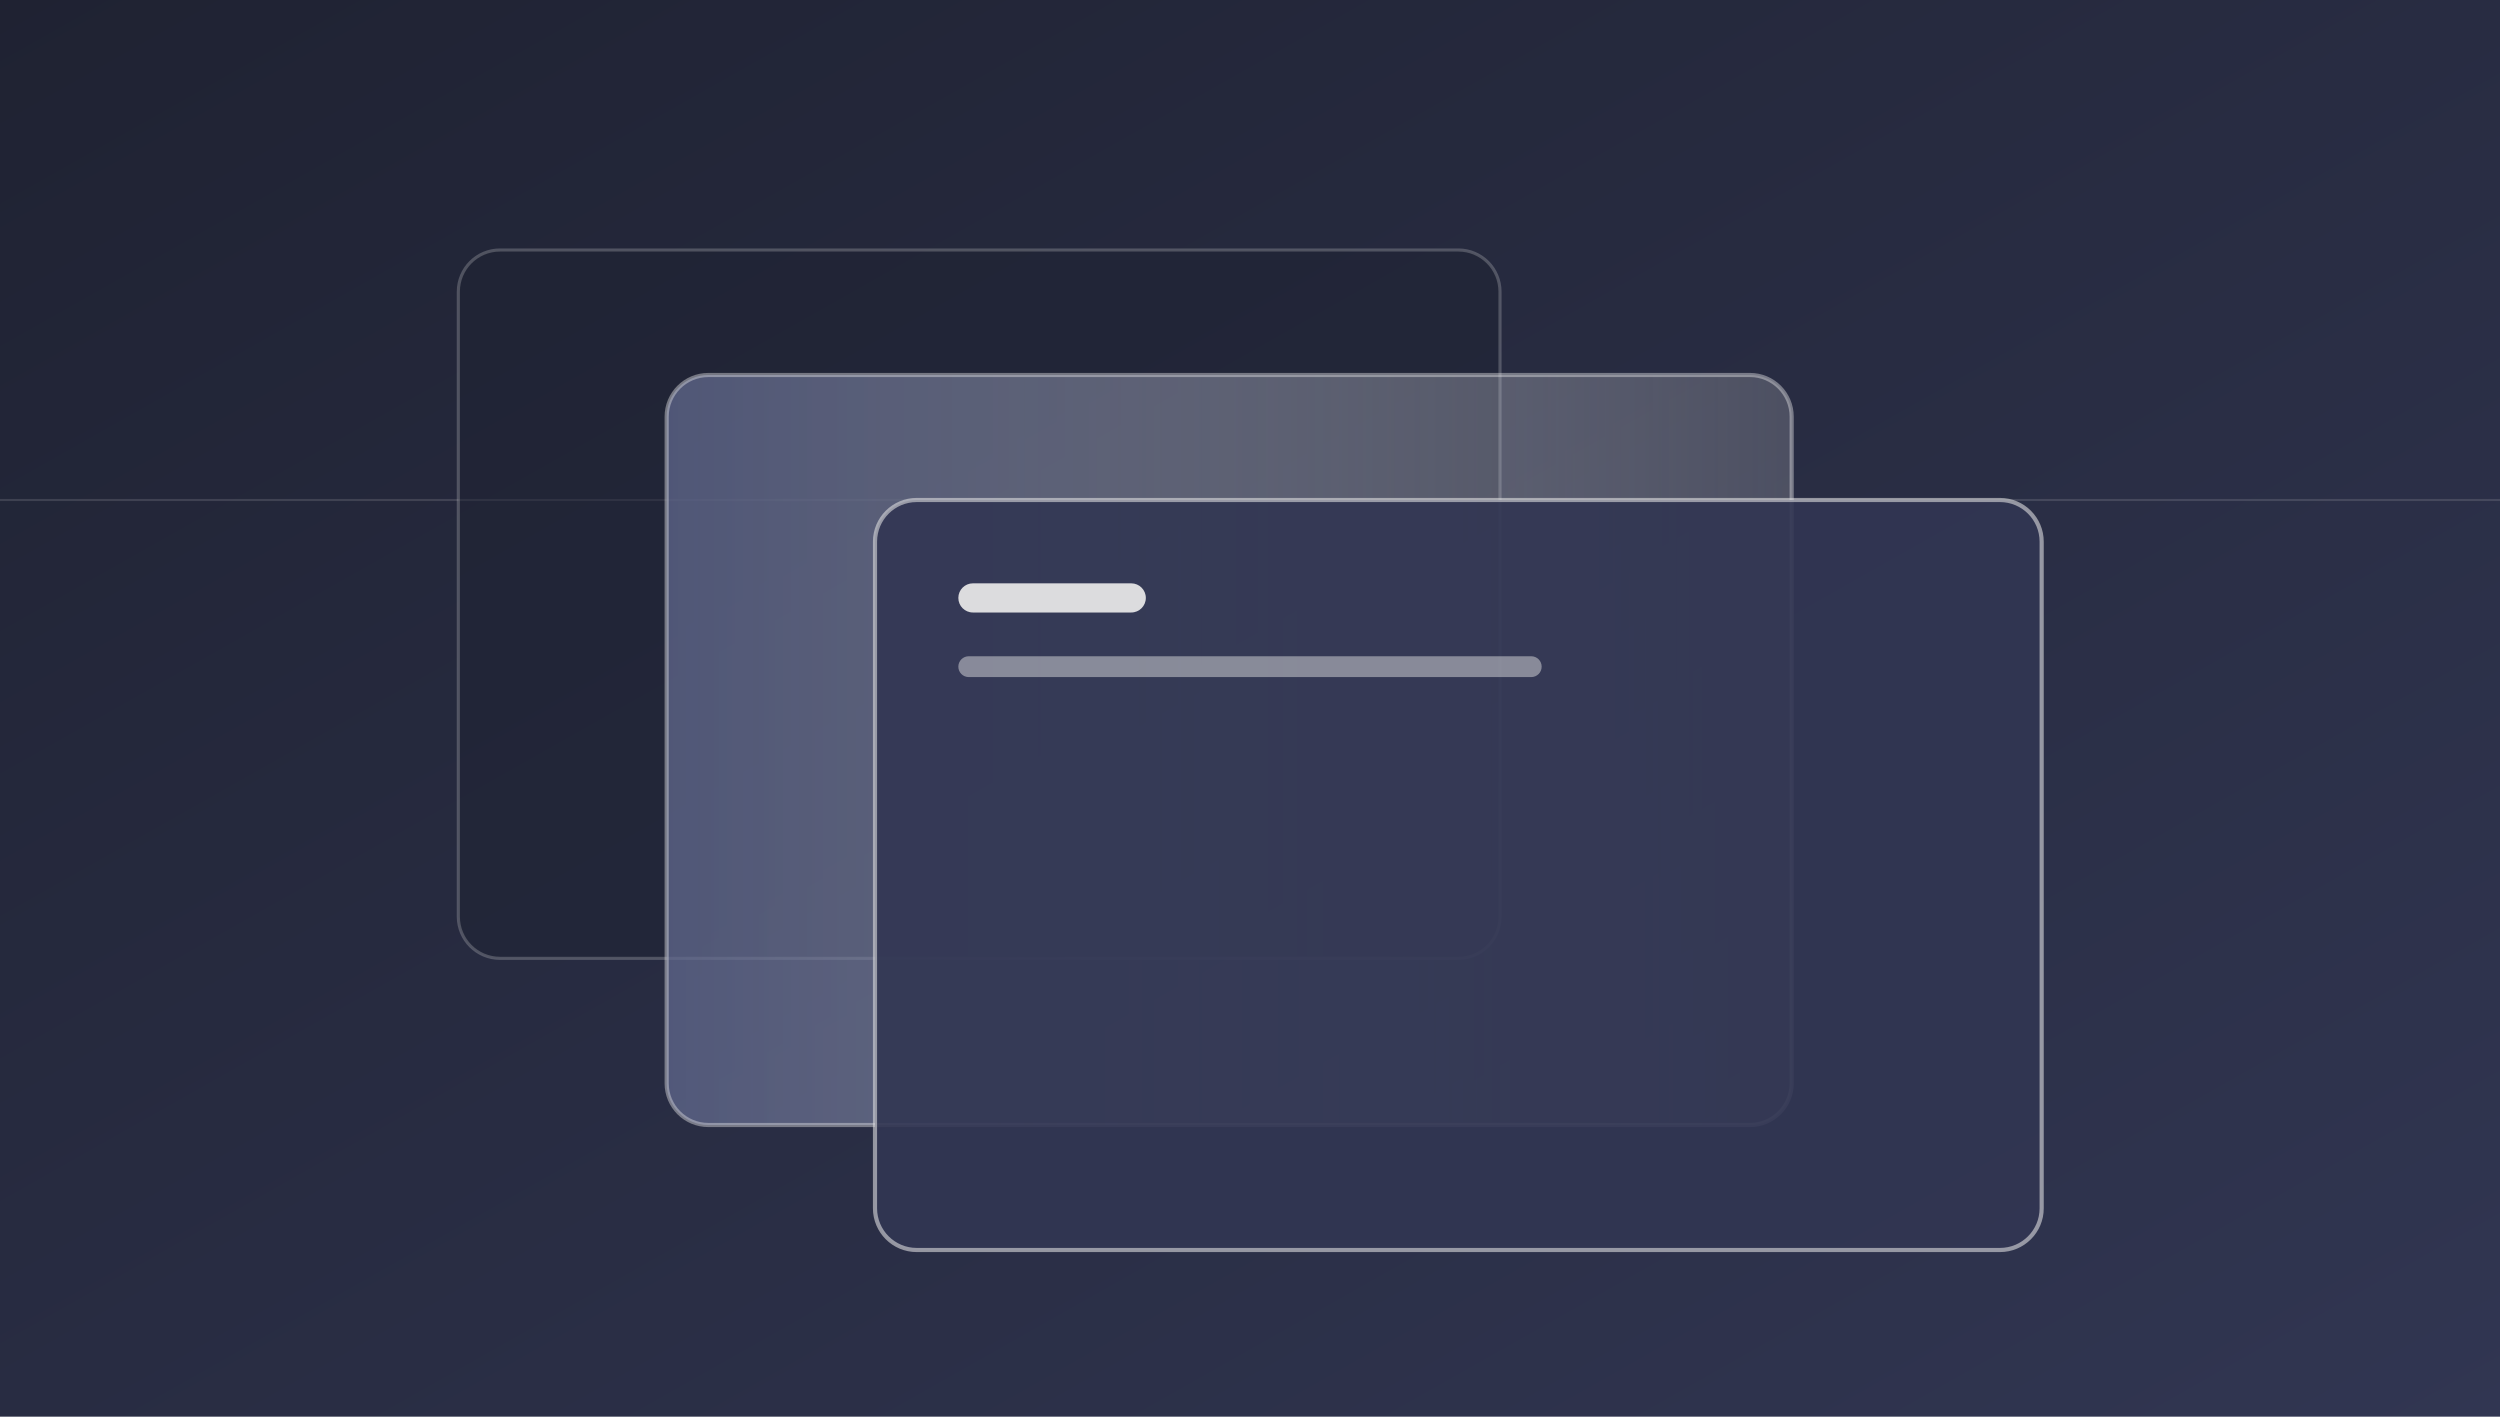
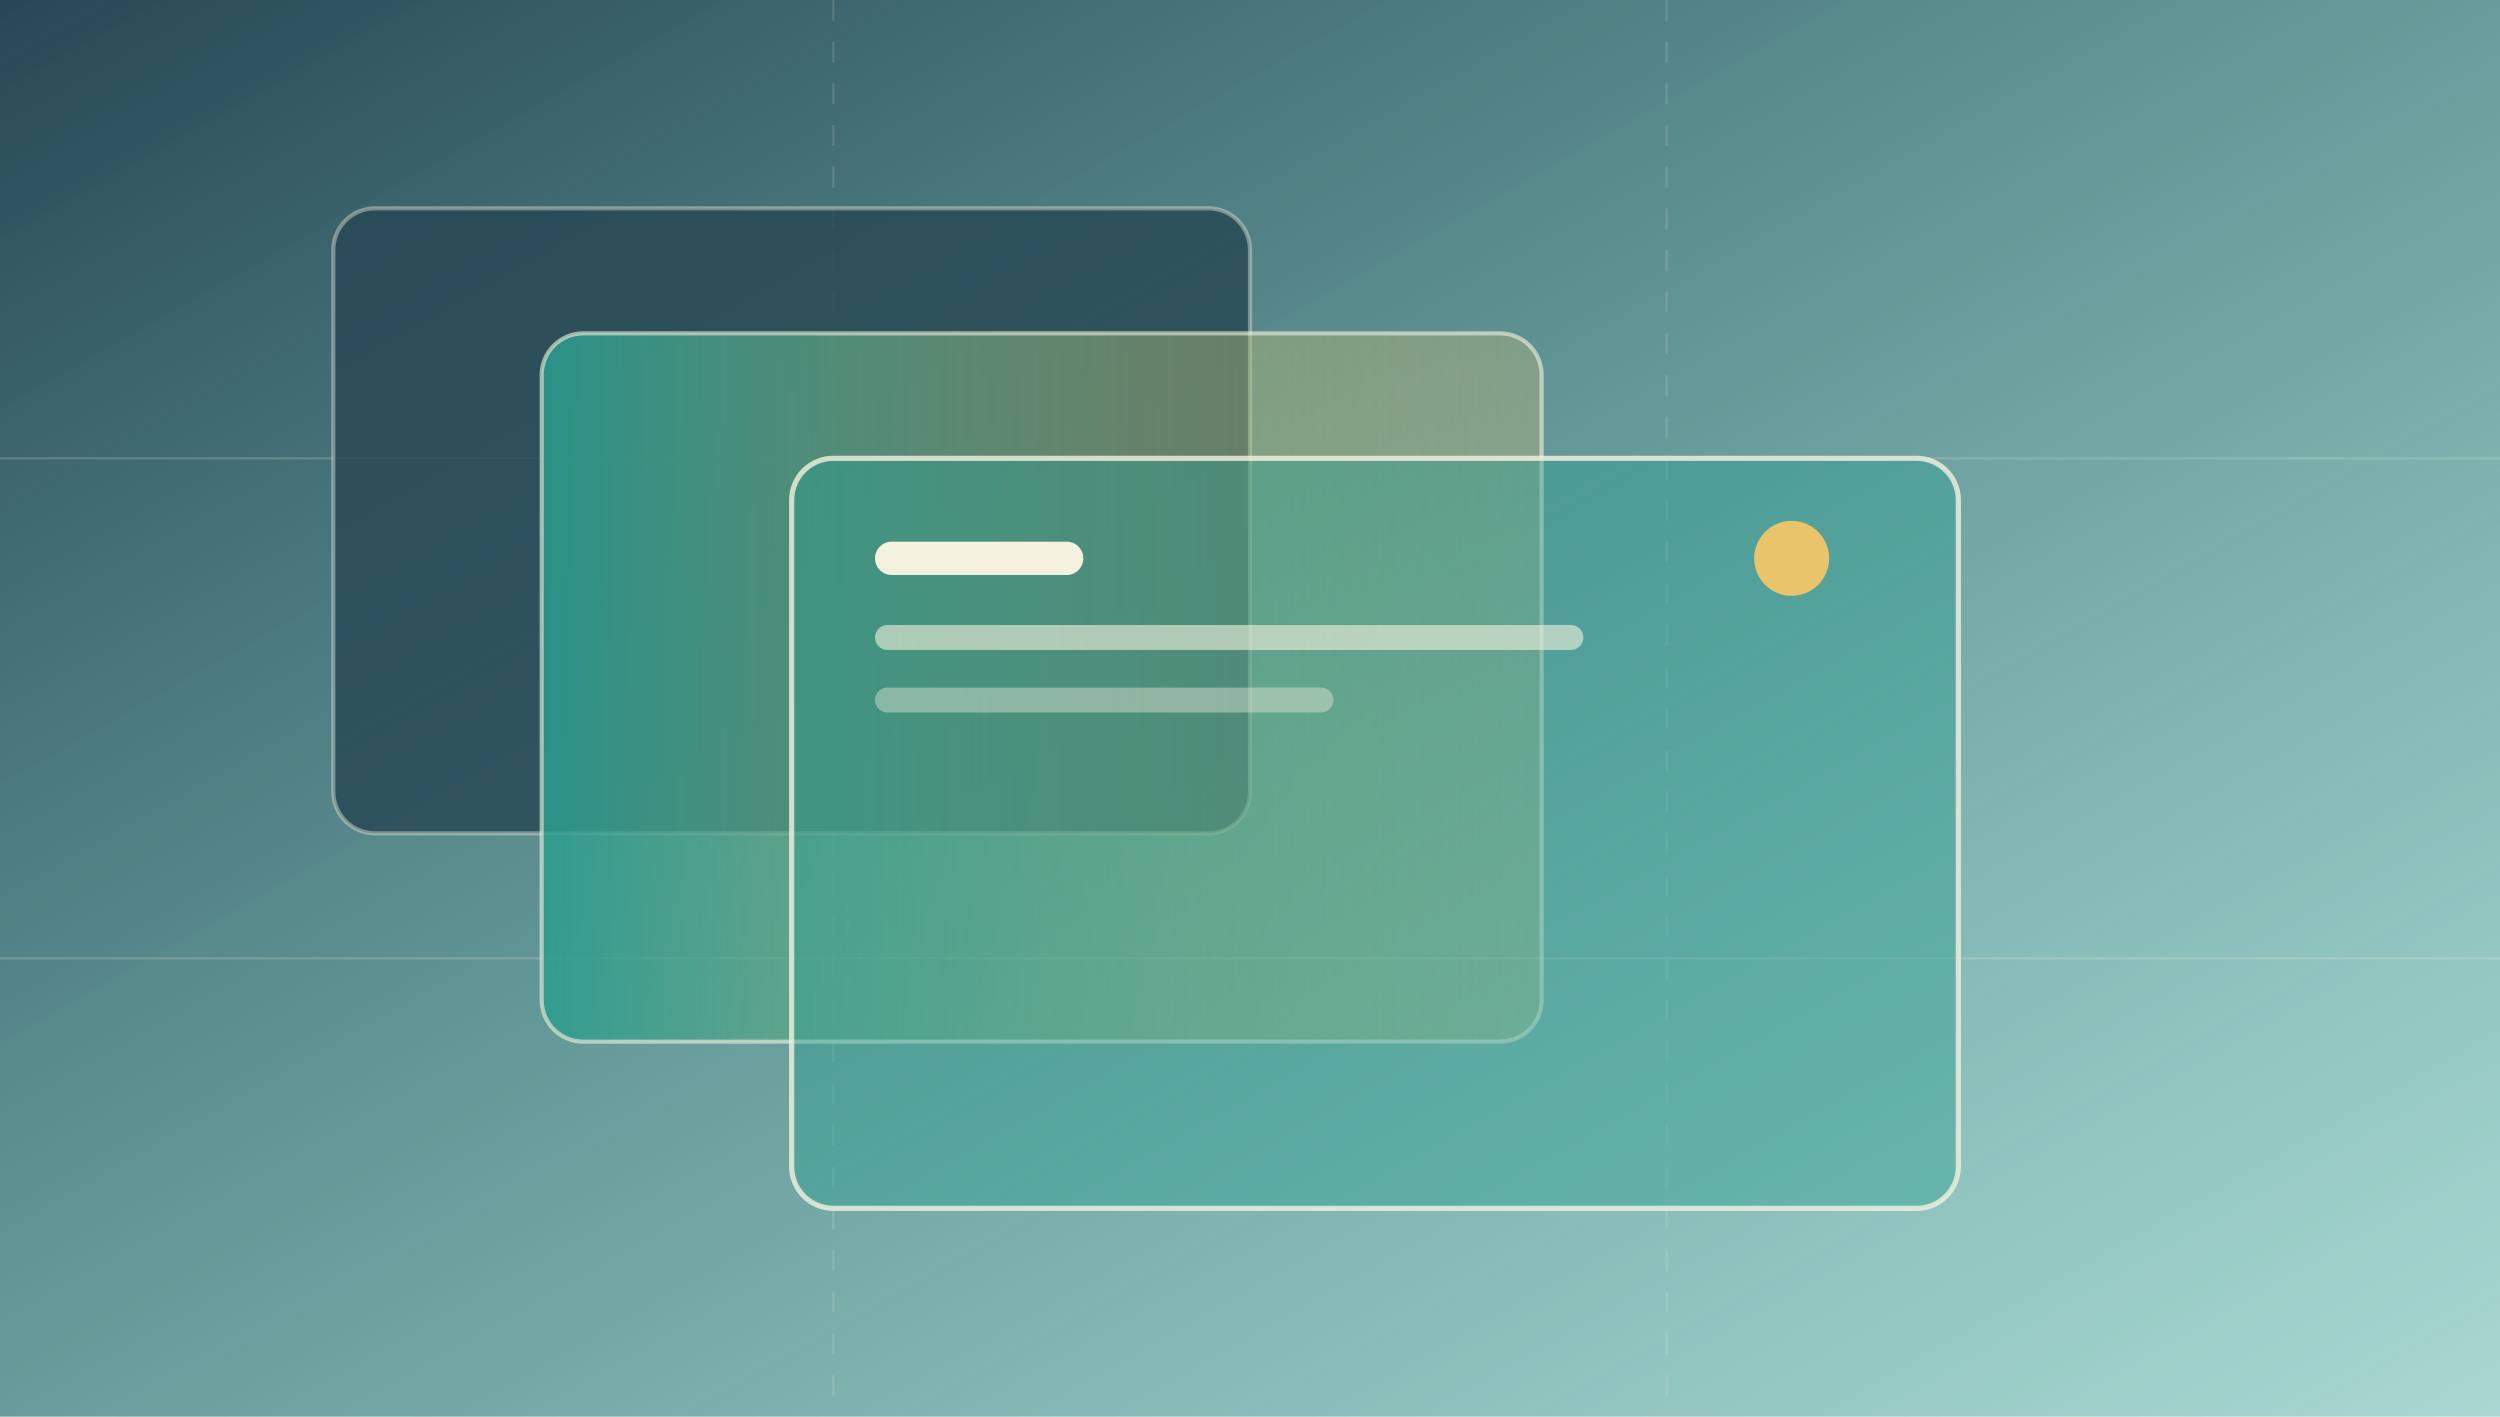
<svg xmlns="http://www.w3.org/2000/svg" viewBox="0 0 1200 680" preserveAspectRatio="xMidYMid slice" width="100%" height="100%">
  <defs>
-     <linearGradient id="gbg" x1="0%" y1="0%" x2="100%" y2="100%">
-       <stop offset="0%" stop-color="#1f2232" />
-       <stop offset="100%" stop-color="#313652" />
+     <linearGradient id="g_resource_5" x1="0%" y1="0%" x2="100%" y2="100%">
+       <stop offset="0%" stop-color="#264653" />
+       <stop offset="100%" stop-color="#2a9d8f" stop-opacity="0.4" />
    </linearGradient>
-     <linearGradient id="gm" x1="0%" y1="0%" x2="100%" y2="0%">
-       <stop offset="0%" stop-color="#5f678c" stop-opacity="0.75" />
-       <stop offset="100%" stop-color="#dcdcde" stop-opacity="0.2" />
-     </linearGradient>
-     <linearGradient id="gs" x1="0%" y1="100%" x2="100%" y2="0%">
-       <stop offset="0%" stop-color="#dcdcde" stop-opacity="0.35" />
-       <stop offset="100%" stop-color="#5f678c" stop-opacity="0.05" />
+     <linearGradient id="glow_resource_5" x1="0%" y1="0%" x2="100%" y2="0%">
+       <stop offset="0%" stop-color="#2a9d8f" stop-opacity="0.85" />
+       <stop offset="100%" stop-color="#e9c46a" stop-opacity="0.25" />
    </linearGradient>
  </defs>
-   <rect width="1200" height="680" fill="url(#gbg)" />
-   <line x1="0" y1="240" x2="1200" y2="240" stroke="#dcdcde" stroke-width="1" stroke-opacity="0.15" />
-   <rect x="220" y="120" width="500" height="340" rx="20" fill="#1f2232" fill-opacity="0.5" stroke="#dcdcde" stroke-width="1.5" stroke-opacity="0.25" />
-   <rect x="320" y="180" width="540" height="360" rx="20" fill="url(#gm)" stroke="#dcdcde" stroke-width="2" stroke-opacity="0.45" />
-   <rect x="420" y="240" width="560" height="360" rx="20" fill="#313652" fill-opacity="0.9" stroke="#dcdcde" stroke-width="2" stroke-opacity="0.6" />
-   <rect x="460" y="280" width="90" height="14" rx="7" fill="#dcdcde" />
-   <rect x="460" y="315" width="280" height="10" rx="5" fill="#dcdcde" fill-opacity="0.5" />
+   <rect width="1200" height="680" fill="url(#g_resource_5)" />
+   <line x1="0" y1="220" x2="1200" y2="220" stroke="#f4f1de" stroke-width="1" stroke-opacity="0.2" />
+   <line x1="0" y1="460" x2="1200" y2="460" stroke="#f4f1de" stroke-width="1" stroke-opacity="0.2" />
+   <line x1="400" y1="0" x2="400" y2="680" stroke="#f4f1de" stroke-width="1" stroke-opacity="0.15" stroke-dasharray="10 10" />
+   <line x1="800" y1="0" x2="800" y2="680" stroke="#f4f1de" stroke-width="1" stroke-opacity="0.15" stroke-dasharray="10 10" />
+   <rect x="160" y="100" width="440" height="300" rx="20" fill="#264653" fill-opacity="0.8" stroke="#f4f1de" stroke-width="2" stroke-opacity="0.4" />
+   <rect x="260" y="160" width="480" height="340" rx="20" fill="url(#glow_resource_5)" stroke="#f4f1de" stroke-width="2" stroke-opacity="0.6" />
+   <rect x="380" y="220" width="560" height="360" rx="20" fill="#2a9d8f" fill-opacity="0.4" stroke="#f4f1de" stroke-width="2.5" stroke-opacity="0.8" />
+   <rect x="420" y="260" width="100" height="16" rx="8" fill="#f4f1de" />
+   <rect x="420" y="300" width="340" height="12" rx="6" fill="#f4f1de" fill-opacity="0.6" />
+   <rect x="420" y="330" width="220" height="12" rx="6" fill="#f4f1de" fill-opacity="0.4" />
+   <circle cx="860" cy="268" r="18" fill="#e9c46a" />
</svg>
